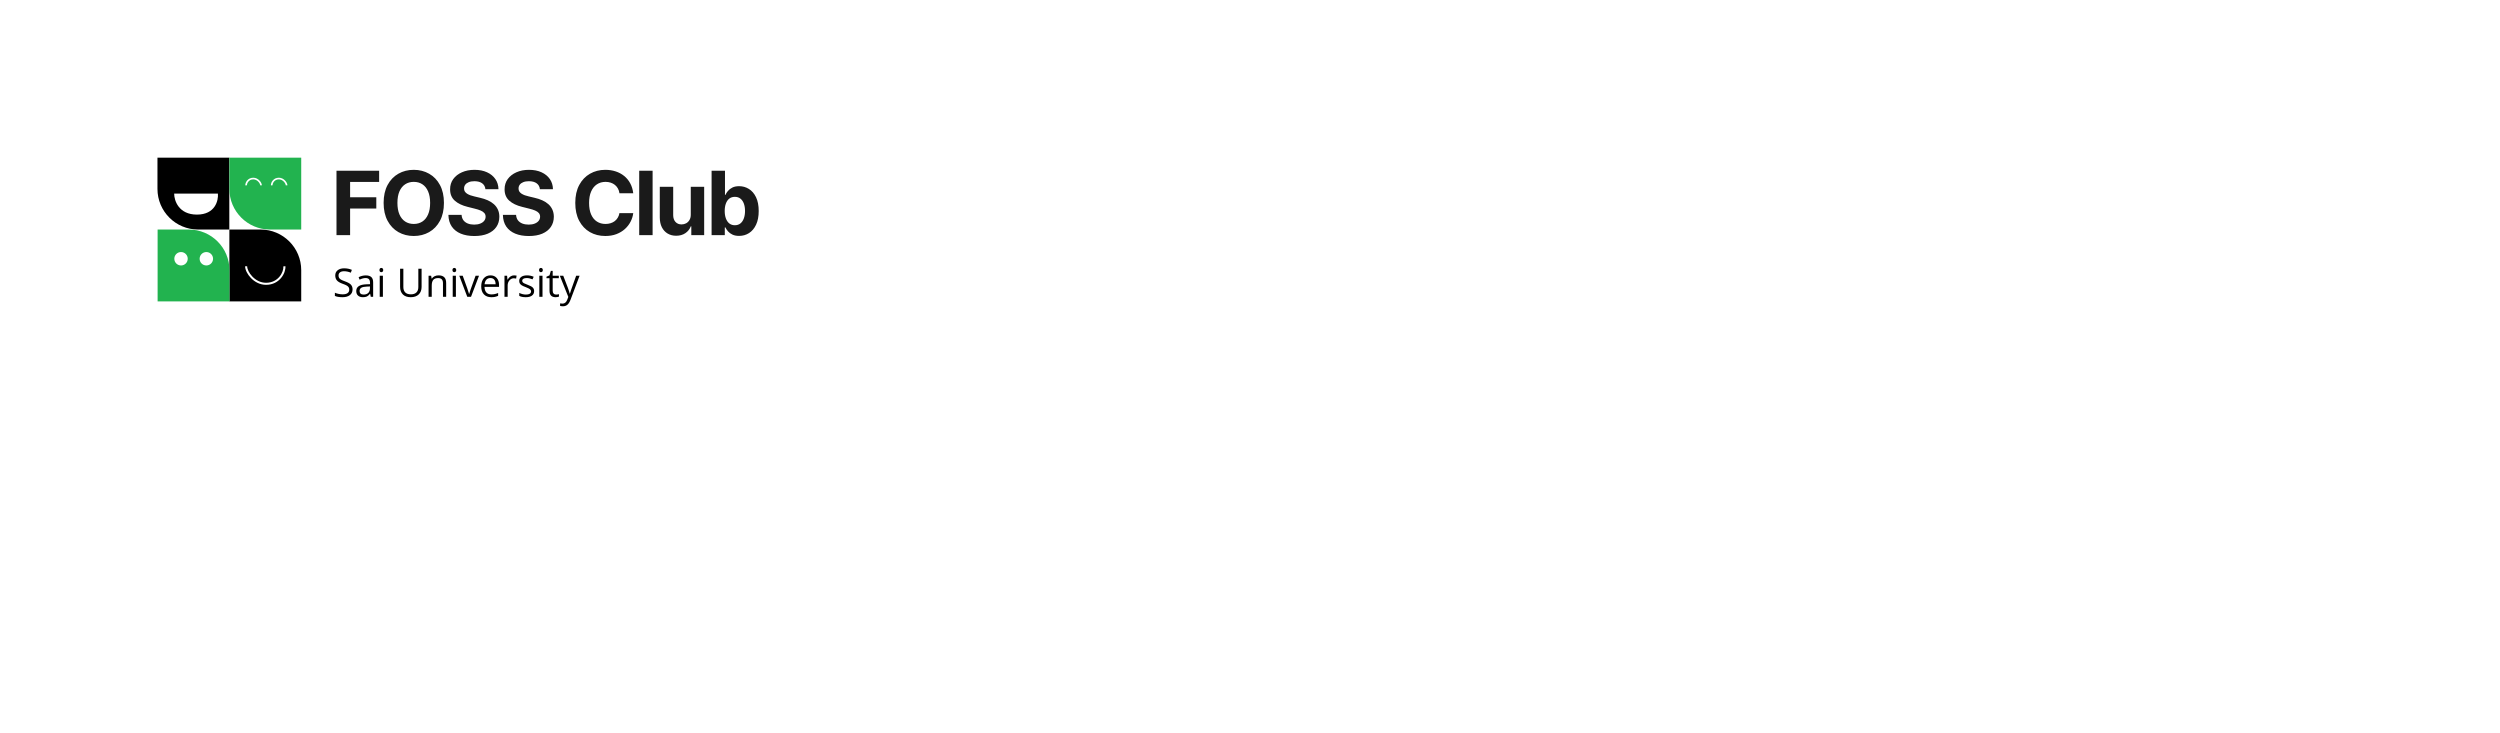
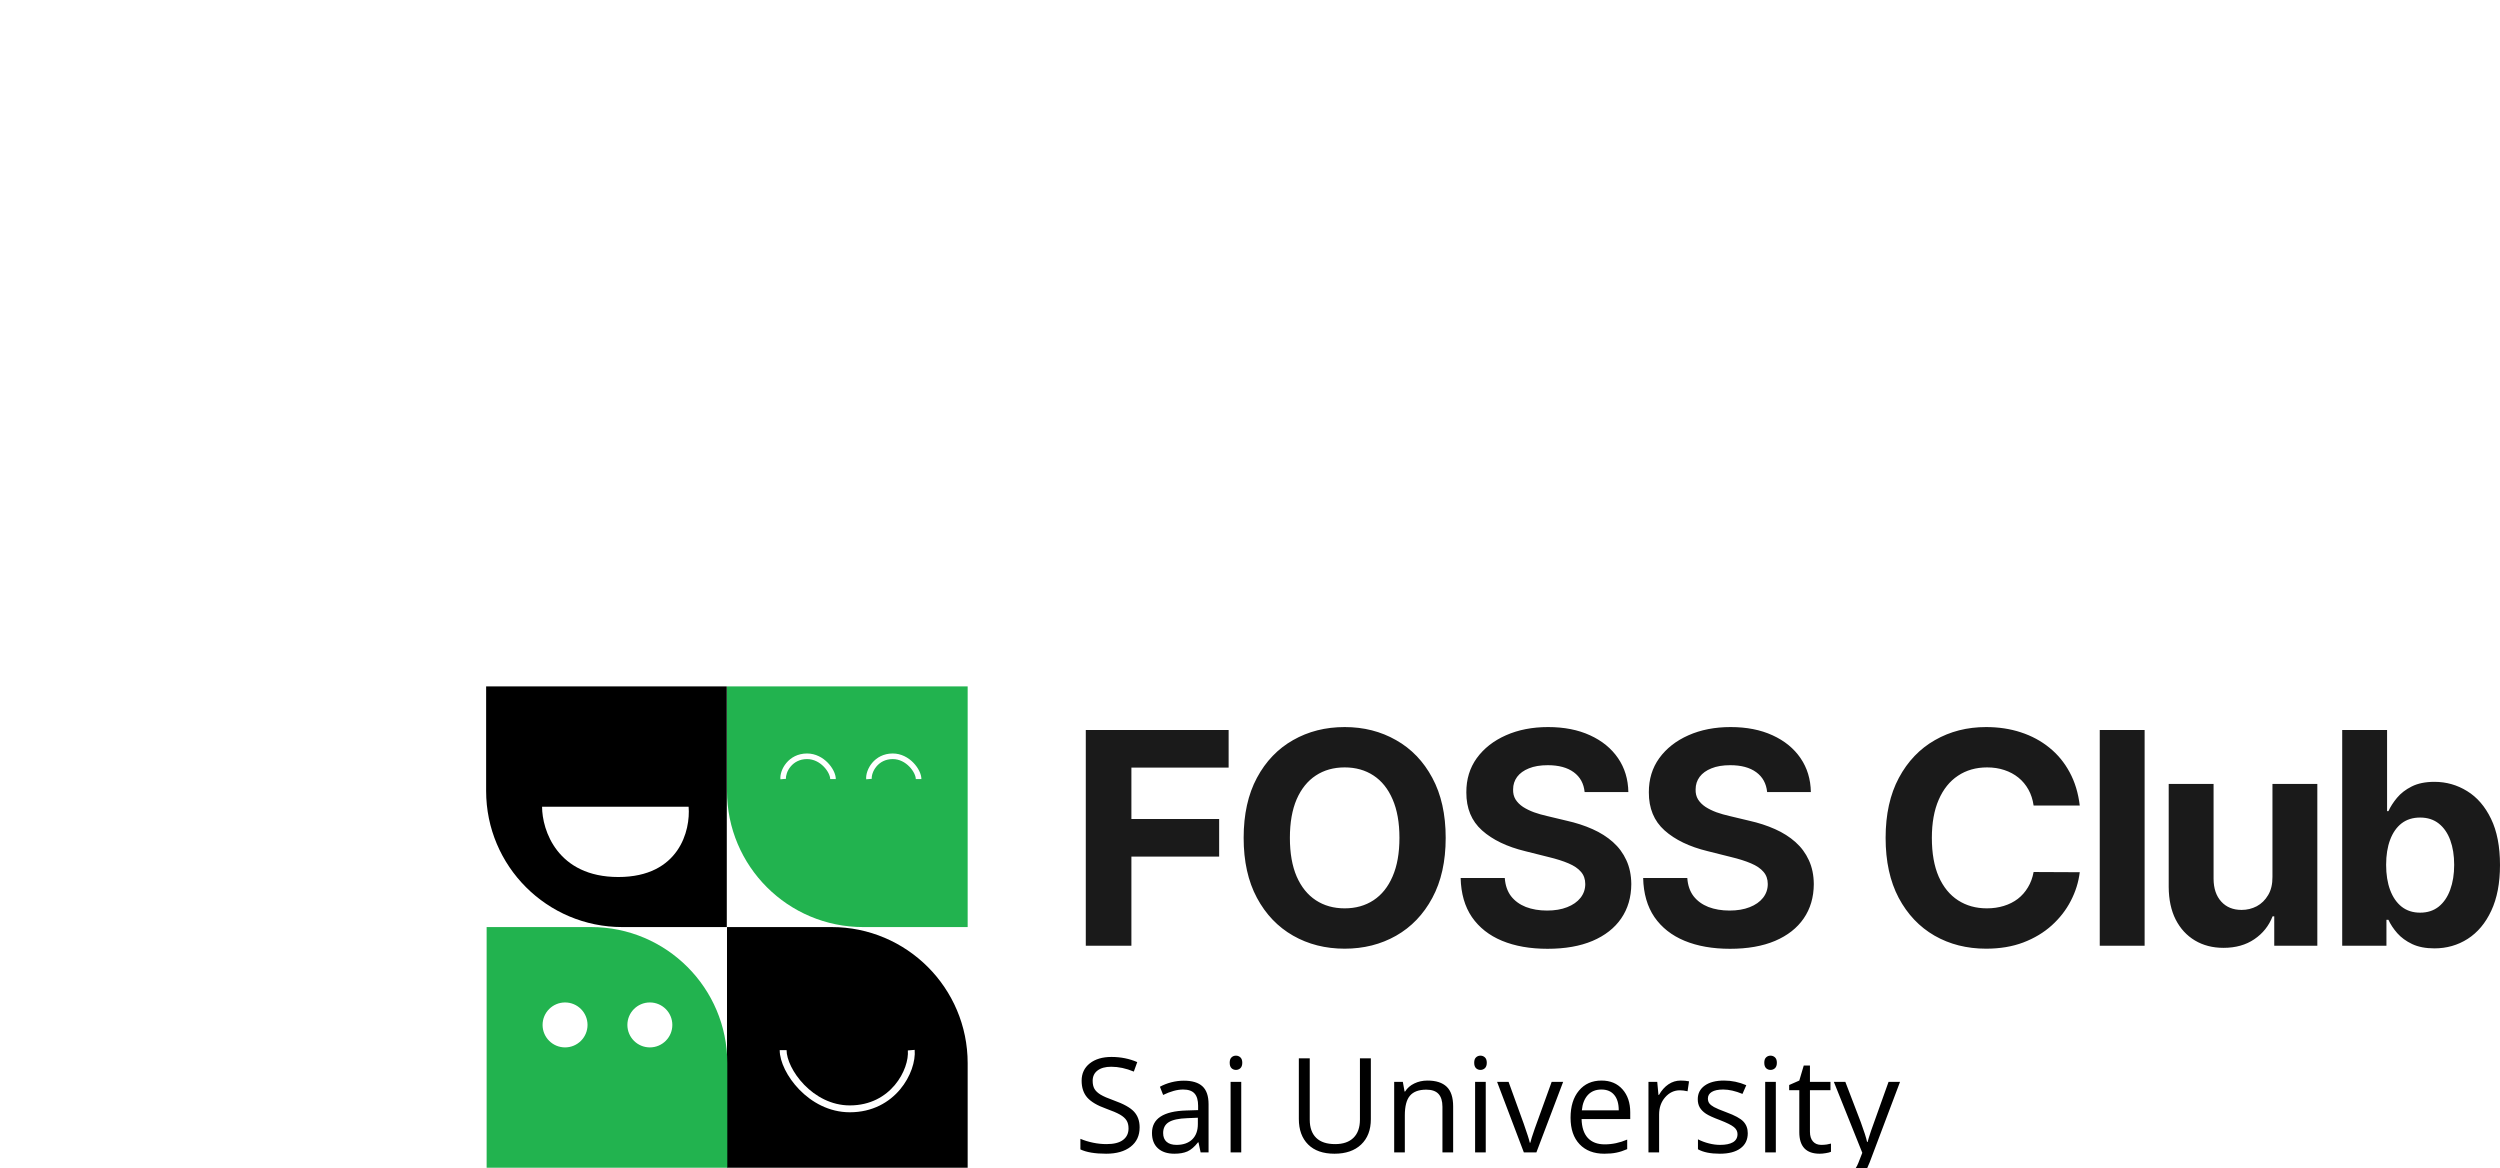
- <svg xmlns="http://www.w3.org/2000/svg" id="svgLogo" viewBox="0 0 2028 594" width="2028" height="594">
+ <svg xmlns="http://www.w3.org/2000/svg" id="svgLogo" viewBox="10.00 -38.32 605.46 282.80" width="605.46" height="282.80">
  <defs>
    <style>
-                                 .cls-8 {
-                                     font-size: 31.93px;
-                                     font-family: 'Open Sans', sans-serif;
-                                     font-weight: 400;
-                                 }
-                             </style>
+             .cls-8 {
+                 font-size: 31.93px;
+                 font-family: 'Open Sans', sans-serif;
+                 font-weight: 400;
+             }
+         </style>
  </defs>
  <path fill-rule="evenodd" id="topLeft" clip-rule="evenodd" d="M160.7 186.201C142.493 186.201 127.733 171.441 127.733 153.234V127.915H186.019V186.201H160.7ZM141.282 157.058H176.772C177.255 162.731 174.528 174.078 159.752 174.078C144.976 174.078 141.282 162.731 141.282 157.058Z" fill="#000000" />
  <path id="bottomRight" fill-rule="evenodd" clip-rule="evenodd" d="M211.386 186.2C229.593 186.2 244.353 200.96 244.353 219.167V244.486H186.067V186.2H211.386ZM229.864 216.08C230.053 218.303 229.062 221.645 226.719 224.443C224.403 227.208 220.802 229.393 215.812 229.393C211.334 229.393 207.5 227.215 204.765 224.398C202.003 221.552 200.495 218.195 200.495 216.009H198.832C198.832 218.784 200.64 222.534 203.572 225.556C206.533 228.606 210.773 231.055 215.812 231.055C221.343 231.055 225.394 228.613 227.993 225.511C230.565 222.441 231.754 218.676 231.52 215.939L229.864 216.08Z" fill="#000000" />
  <path id="topRight" fill-rule="evenodd" clip-rule="evenodd" d="M244.353 186.201H219.034C200.827 186.201 186.067 171.441 186.067 153.234V127.915H244.353V186.201ZM201.491 147.311C200.629 148.338 200.286 149.545 200.35 150.297L199 150.412C198.899 149.24 199.404 147.689 200.453 146.44C201.524 145.164 203.195 144.162 205.461 144.162C207.54 144.162 209.275 145.17 210.474 146.403C211.651 147.612 212.418 149.151 212.418 150.354L211.063 150.354C211.063 149.633 210.54 148.415 209.503 147.348C208.488 146.305 207.083 145.517 205.461 145.517C203.635 145.517 202.331 146.311 201.491 147.311ZM221.126 150.297C221.062 149.544 221.403 148.337 222.262 147.31C223.099 146.31 224.397 145.517 226.214 145.517C227.828 145.517 229.225 146.304 230.236 147.347C231.27 148.414 231.79 149.632 231.79 150.354L233.146 150.354C233.146 149.152 232.382 147.614 231.21 146.404C230.015 145.171 228.286 144.162 226.214 144.162C223.955 144.162 222.289 145.165 221.222 146.441C220.178 147.69 219.675 149.24 219.775 150.412L221.126 150.297Z" fill="#22B34F" />
  <path id="bottomLeft" d="M153.174 186.201H127.855V244.486H186.141V219.168C186.141 200.96 171.381 186.201 153.174 186.201ZM172.829 209.9C172.829 212.907 170.392 215.344 167.386 215.344C164.379 215.344 161.942 212.907 161.942 209.9C161.942 206.894 164.379 204.457 167.386 204.457C170.392 204.457 172.829 206.894 172.829 209.9ZM152.291 209.9C152.291 212.907 149.854 215.344 146.848 215.344C143.841 215.344 141.404 212.907 141.404 209.9C141.404 206.894 143.841 204.457 146.848 204.457C149.854 204.457 152.291 206.894 152.291 209.9Z" fill="#22B34F" />
  <path id="FossClub" d="M272.961 190.723V138.477H307.554V147.585H284.007V160.034H305.258V169.141H284.007V190.723H272.961ZM360.122 164.6C360.122 170.298 359.042 175.145 356.882 179.141C354.739 183.138 351.814 186.191 348.106 188.3C344.415 190.392 340.266 191.437 335.657 191.437C331.014 191.437 326.847 190.383 323.156 188.274C319.466 186.165 316.549 183.112 314.406 179.116C312.263 175.119 311.192 170.281 311.192 164.6C311.192 158.903 312.263 154.056 314.406 150.059C316.549 146.062 319.466 143.018 323.156 140.926C326.847 138.817 331.014 137.763 335.657 137.763C340.266 137.763 344.415 138.817 348.106 140.926C351.814 143.018 354.739 146.062 356.882 150.059C359.042 154.056 360.122 158.903 360.122 164.6ZM348.922 164.6C348.922 160.91 348.37 157.797 347.264 155.263C346.176 152.729 344.636 150.807 342.647 149.498C340.657 148.188 338.327 147.533 335.657 147.533C332.987 147.533 330.657 148.188 328.667 149.498C326.677 150.807 325.129 152.729 324.024 155.263C322.935 157.797 322.391 160.91 322.391 164.6C322.391 168.291 322.935 171.403 324.024 173.937C325.129 176.471 326.677 178.393 328.667 179.703C330.657 181.012 332.987 181.667 335.657 181.667C338.327 181.667 340.657 181.012 342.647 179.703C344.636 178.393 346.176 176.471 347.264 173.937C348.37 171.403 348.922 168.291 348.922 164.6ZM393.773 153.503C393.569 151.445 392.693 149.846 391.145 148.707C389.598 147.568 387.497 146.998 384.844 146.998C383.041 146.998 381.519 147.253 380.278 147.763C379.036 148.256 378.084 148.945 377.421 149.829C376.774 150.714 376.451 151.717 376.451 152.84C376.417 153.775 376.613 154.591 377.038 155.289C377.48 155.986 378.084 156.59 378.849 157.1C379.615 157.593 380.499 158.027 381.502 158.401C382.506 158.758 383.577 159.064 384.717 159.319L389.411 160.442C391.69 160.952 393.781 161.632 395.686 162.483C397.591 163.333 399.241 164.379 400.635 165.621C402.03 166.862 403.11 168.325 403.875 170.008C404.658 171.692 405.057 173.622 405.074 175.799C405.057 178.997 404.241 181.769 402.625 184.116C401.027 186.446 398.714 188.257 395.686 189.55C392.676 190.825 389.045 191.463 384.793 191.463C380.575 191.463 376.902 190.817 373.773 189.524C370.66 188.232 368.228 186.318 366.476 183.784C364.742 181.233 363.832 178.078 363.747 174.32H374.436C374.555 176.071 375.057 177.534 375.941 178.708C376.842 179.864 378.041 180.74 379.538 181.335C381.052 181.913 382.761 182.203 384.666 182.203C386.536 182.203 388.161 181.93 389.538 181.386C390.933 180.842 392.013 180.085 392.778 179.116C393.543 178.146 393.926 177.032 393.926 175.774C393.926 174.6 393.577 173.614 392.88 172.815C392.2 172.015 391.196 171.335 389.87 170.774C388.56 170.213 386.953 169.702 385.048 169.243L379.359 167.815C374.955 166.743 371.477 165.068 368.926 162.789C366.374 160.51 365.107 157.44 365.124 153.58C365.107 150.416 365.949 147.653 367.65 145.289C369.368 142.925 371.723 141.079 374.716 139.753C377.71 138.426 381.111 137.763 384.921 137.763C388.798 137.763 392.183 138.426 395.074 139.753C397.982 141.079 400.244 142.925 401.86 145.289C403.476 147.653 404.309 150.391 404.36 153.503H393.773ZM437.973 153.503C437.769 151.445 436.893 149.846 435.345 148.707C433.798 147.568 431.697 146.998 429.044 146.998C427.242 146.998 425.719 147.253 424.478 147.763C423.236 148.256 422.284 148.945 421.621 149.829C420.974 150.714 420.651 151.717 420.651 152.84C420.617 153.775 420.813 154.591 421.238 155.289C421.68 155.986 422.284 156.59 423.049 157.1C423.815 157.593 424.699 158.027 425.702 158.401C426.706 158.758 427.777 159.064 428.917 159.319L433.611 160.442C435.89 160.952 437.982 161.632 439.886 162.483C441.791 163.333 443.441 164.379 444.835 165.621C446.23 166.862 447.31 168.325 448.075 170.008C448.858 171.692 449.257 173.622 449.274 175.799C449.257 178.997 448.441 181.769 446.825 184.116C445.227 186.446 442.914 188.257 439.886 189.55C436.876 190.825 433.245 191.463 428.993 191.463C424.776 191.463 421.102 190.817 417.973 189.524C414.86 188.232 412.428 186.318 410.677 183.784C408.942 181.233 408.032 178.078 407.947 174.32H418.636C418.755 176.071 419.257 177.534 420.141 178.708C421.042 179.864 422.241 180.74 423.738 181.335C425.252 181.913 426.961 182.203 428.866 182.203C430.737 182.203 432.361 181.93 433.738 181.386C435.133 180.842 436.213 180.085 436.978 179.116C437.743 178.146 438.126 177.032 438.126 175.774C438.126 174.6 437.777 173.614 437.08 172.815C436.4 172.015 435.396 171.335 434.07 170.774C432.76 170.213 431.153 169.702 429.248 169.243L423.56 167.815C419.155 166.743 415.677 165.068 413.126 162.789C410.575 160.51 409.308 157.44 409.325 153.58C409.308 150.416 410.149 147.653 411.85 145.289C413.568 142.925 415.923 141.079 418.917 139.753C421.91 138.426 425.311 137.763 429.121 137.763C432.998 137.763 436.383 138.426 439.274 139.753C442.182 141.079 444.444 142.925 446.06 145.289C447.676 147.653 448.509 150.391 448.56 153.503H437.973ZM513.682 156.768H502.508C502.304 155.323 501.887 154.039 501.258 152.916C500.629 151.777 499.821 150.807 498.835 150.008C497.848 149.209 496.709 148.596 495.416 148.171C494.141 147.746 492.754 147.533 491.258 147.533C488.554 147.533 486.198 148.205 484.191 149.549C482.185 150.875 480.628 152.814 479.523 155.365C478.417 157.899 477.865 160.978 477.865 164.6C477.865 168.325 478.417 171.454 479.523 173.988C480.645 176.522 482.21 178.435 484.217 179.728C486.224 181.021 488.545 181.667 491.181 181.667C492.661 181.667 494.03 181.471 495.289 181.08C496.564 180.689 497.695 180.119 498.681 179.371C499.668 178.606 500.484 177.679 501.13 176.59C501.794 175.502 502.253 174.26 502.508 172.866L513.682 172.917C513.393 175.315 512.67 177.628 511.513 179.856C510.374 182.067 508.835 184.048 506.896 185.8C504.974 187.534 502.678 188.912 500.008 189.932C497.355 190.936 494.353 191.437 491.003 191.437C486.343 191.437 482.176 190.383 478.502 188.274C474.846 186.165 471.955 183.112 469.829 179.116C467.72 175.119 466.665 170.281 466.665 164.6C466.665 158.903 467.737 154.056 469.88 150.059C472.023 146.062 474.931 143.018 478.605 140.926C482.278 138.817 486.411 137.763 491.003 137.763C494.03 137.763 496.836 138.188 499.421 139.038C502.023 139.889 504.328 141.13 506.335 142.763C508.342 144.379 509.974 146.36 511.233 148.707C512.508 151.054 513.325 153.741 513.682 156.768ZM529.393 138.477V190.723H518.525V138.477H529.393ZM560.353 174.039V151.539H571.22V190.723H560.787V183.606H560.378C559.494 185.902 558.023 187.747 555.965 189.141C553.924 190.536 551.433 191.233 548.49 191.233C545.871 191.233 543.567 190.638 541.577 189.448C539.587 188.257 538.031 186.565 536.909 184.371C535.803 182.177 535.242 179.549 535.225 176.488V151.539H546.092V174.549C546.109 176.862 546.73 178.691 547.955 180.034C549.179 181.378 550.82 182.049 552.878 182.049C554.188 182.049 555.412 181.752 556.552 181.157C557.691 180.544 558.61 179.643 559.307 178.452C560.021 177.262 560.37 175.791 560.353 174.039ZM577.244 190.723V138.477H588.111V158.12H588.443C588.919 157.066 589.608 155.995 590.509 154.906C591.428 153.801 592.618 152.882 594.081 152.151C595.56 151.403 597.397 151.028 599.591 151.028C602.448 151.028 605.084 151.777 607.499 153.273C609.914 154.753 611.845 156.989 613.29 159.983C614.736 162.959 615.459 166.692 615.459 171.182C615.459 175.553 614.753 179.243 613.341 182.254C611.947 185.247 610.042 187.517 607.627 189.065C605.229 190.596 602.542 191.361 599.566 191.361C597.457 191.361 595.662 191.012 594.183 190.315C592.72 189.618 591.521 188.742 590.586 187.687C589.65 186.616 588.936 185.536 588.443 184.448H587.958V190.723H577.244ZM587.882 171.131C587.882 173.461 588.205 175.493 588.851 177.228C589.497 178.963 590.433 180.315 591.657 181.284C592.882 182.237 594.37 182.713 596.122 182.713C597.89 182.713 599.387 182.228 600.612 181.259C601.836 180.272 602.763 178.912 603.392 177.177C604.039 175.425 604.362 173.41 604.362 171.131C604.362 168.869 604.047 166.879 603.418 165.161C602.788 163.444 601.862 162.1 600.637 161.131C599.413 160.161 597.907 159.677 596.122 159.677C594.353 159.677 592.856 160.144 591.632 161.08C590.424 162.015 589.497 163.342 588.851 165.059C588.205 166.777 587.882 168.801 587.882 171.131Z" fill="#1A1A1A" />
  <text class="cls-8" transform="translate(260 240.78)" x="10" y="0">
    <tspan id="logoName" class="name">Sai University</tspan>
  </text>
</svg>
